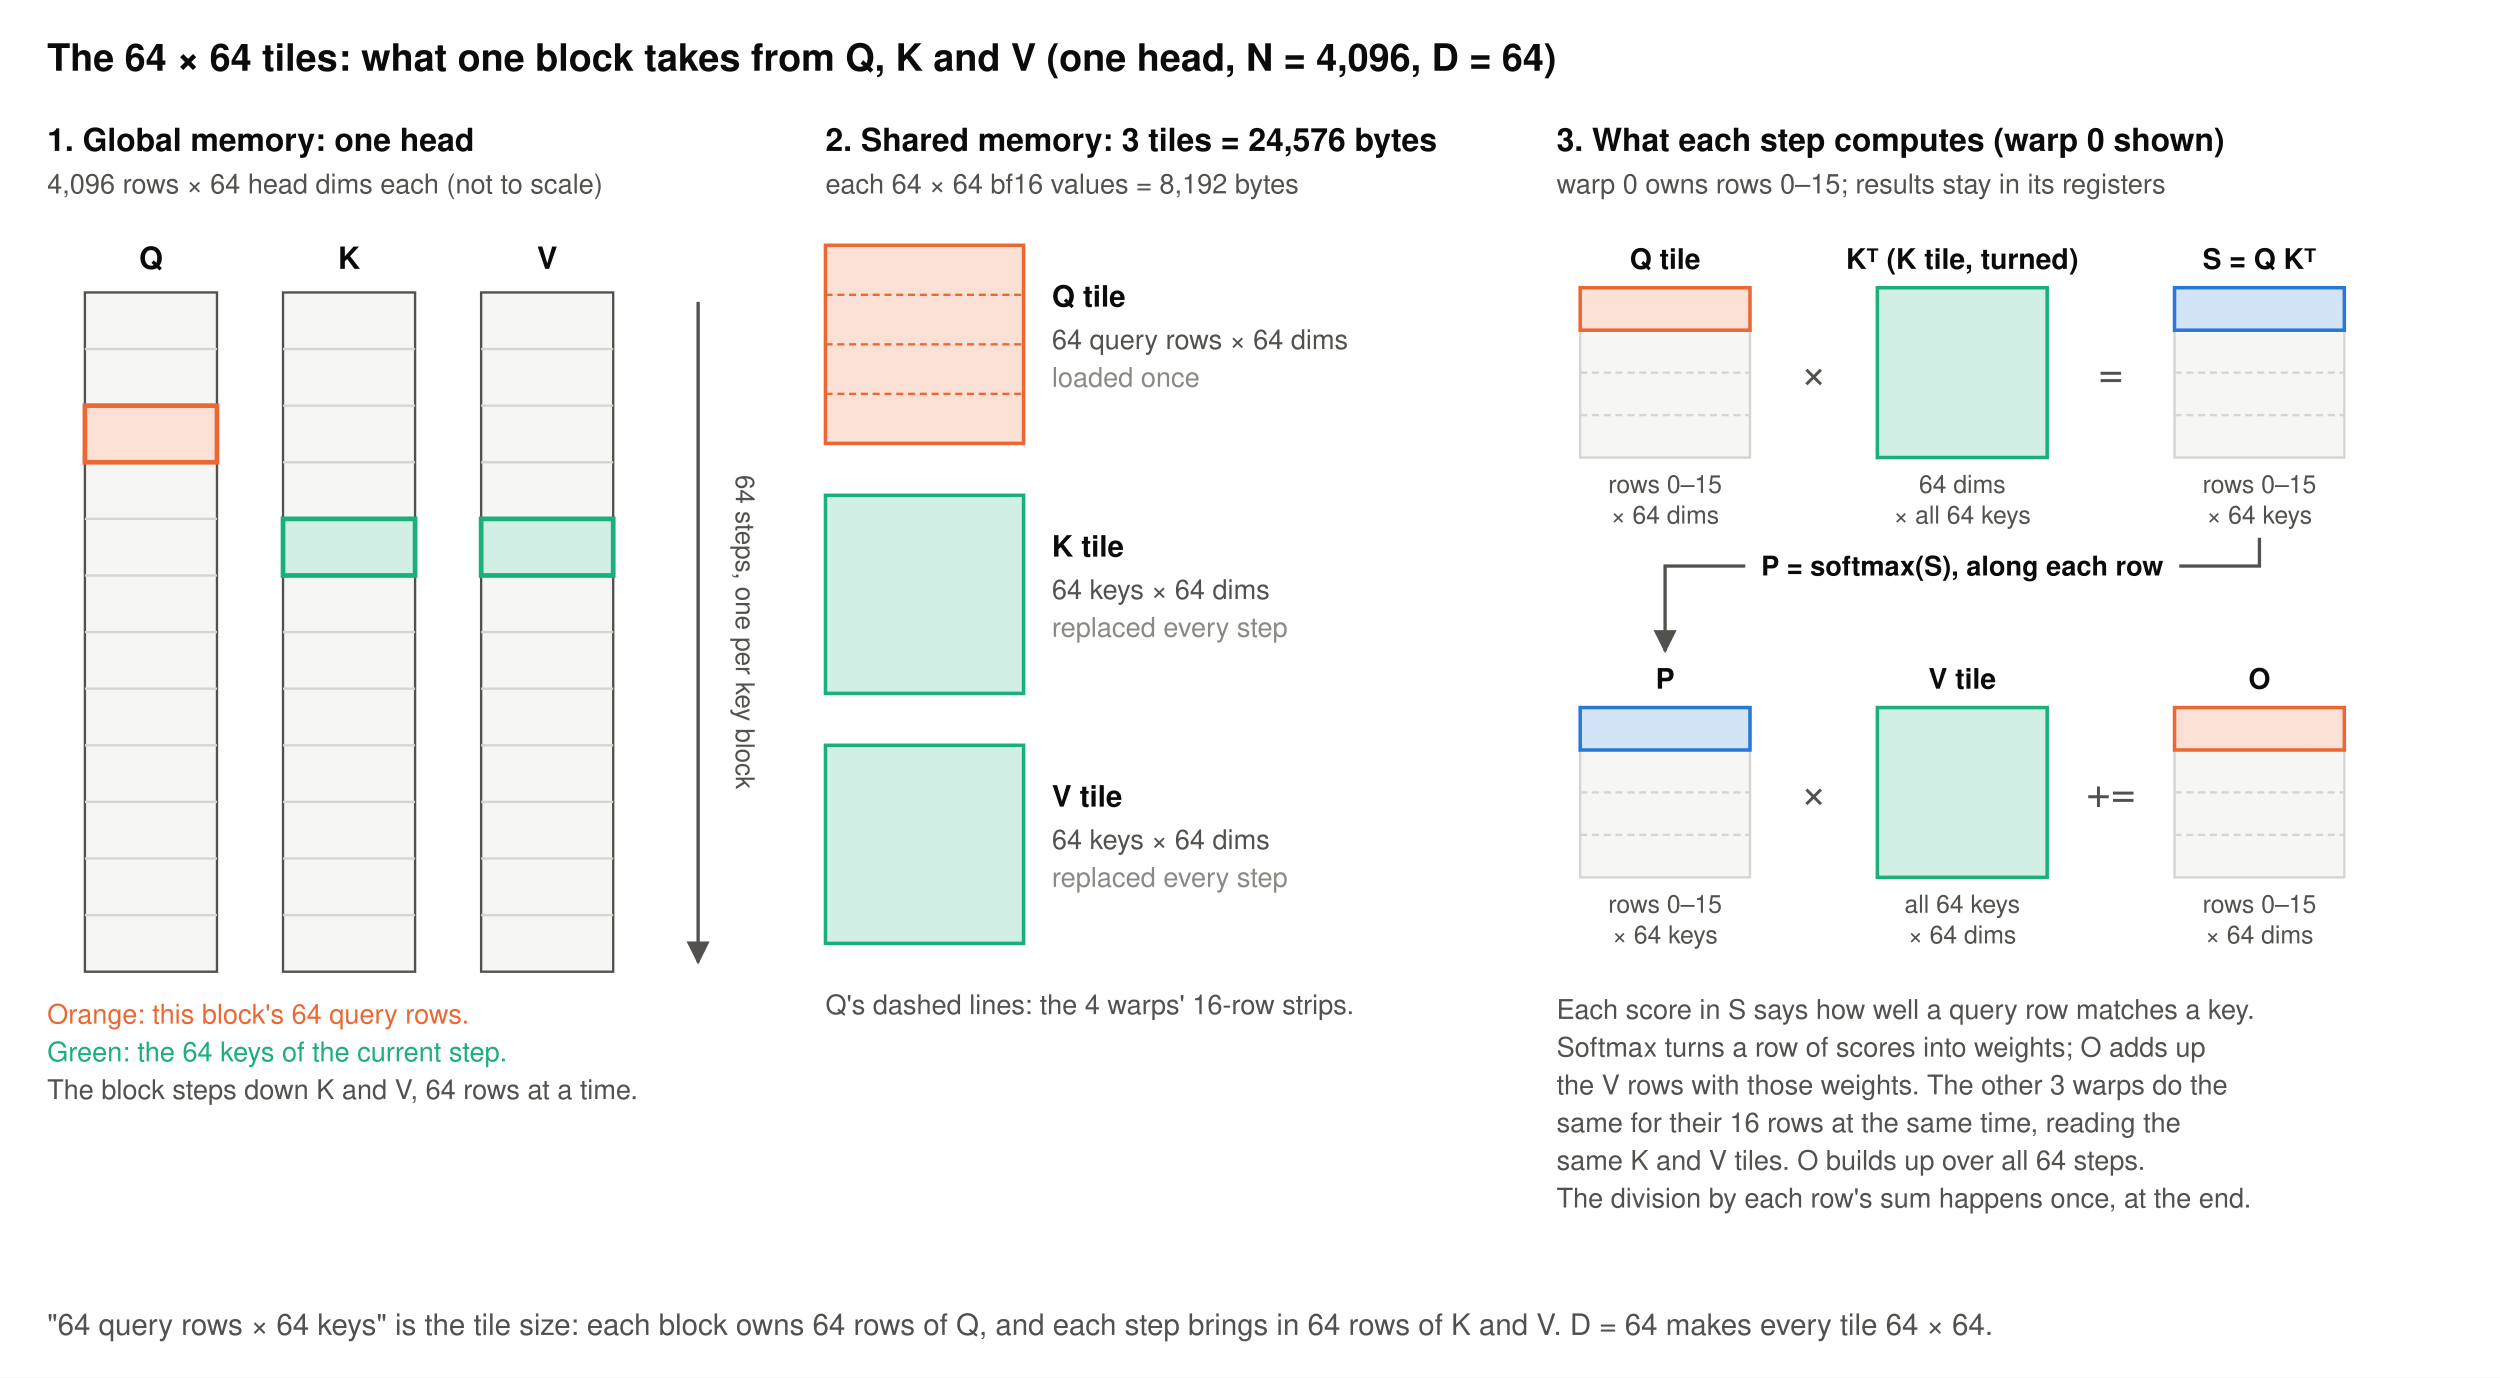
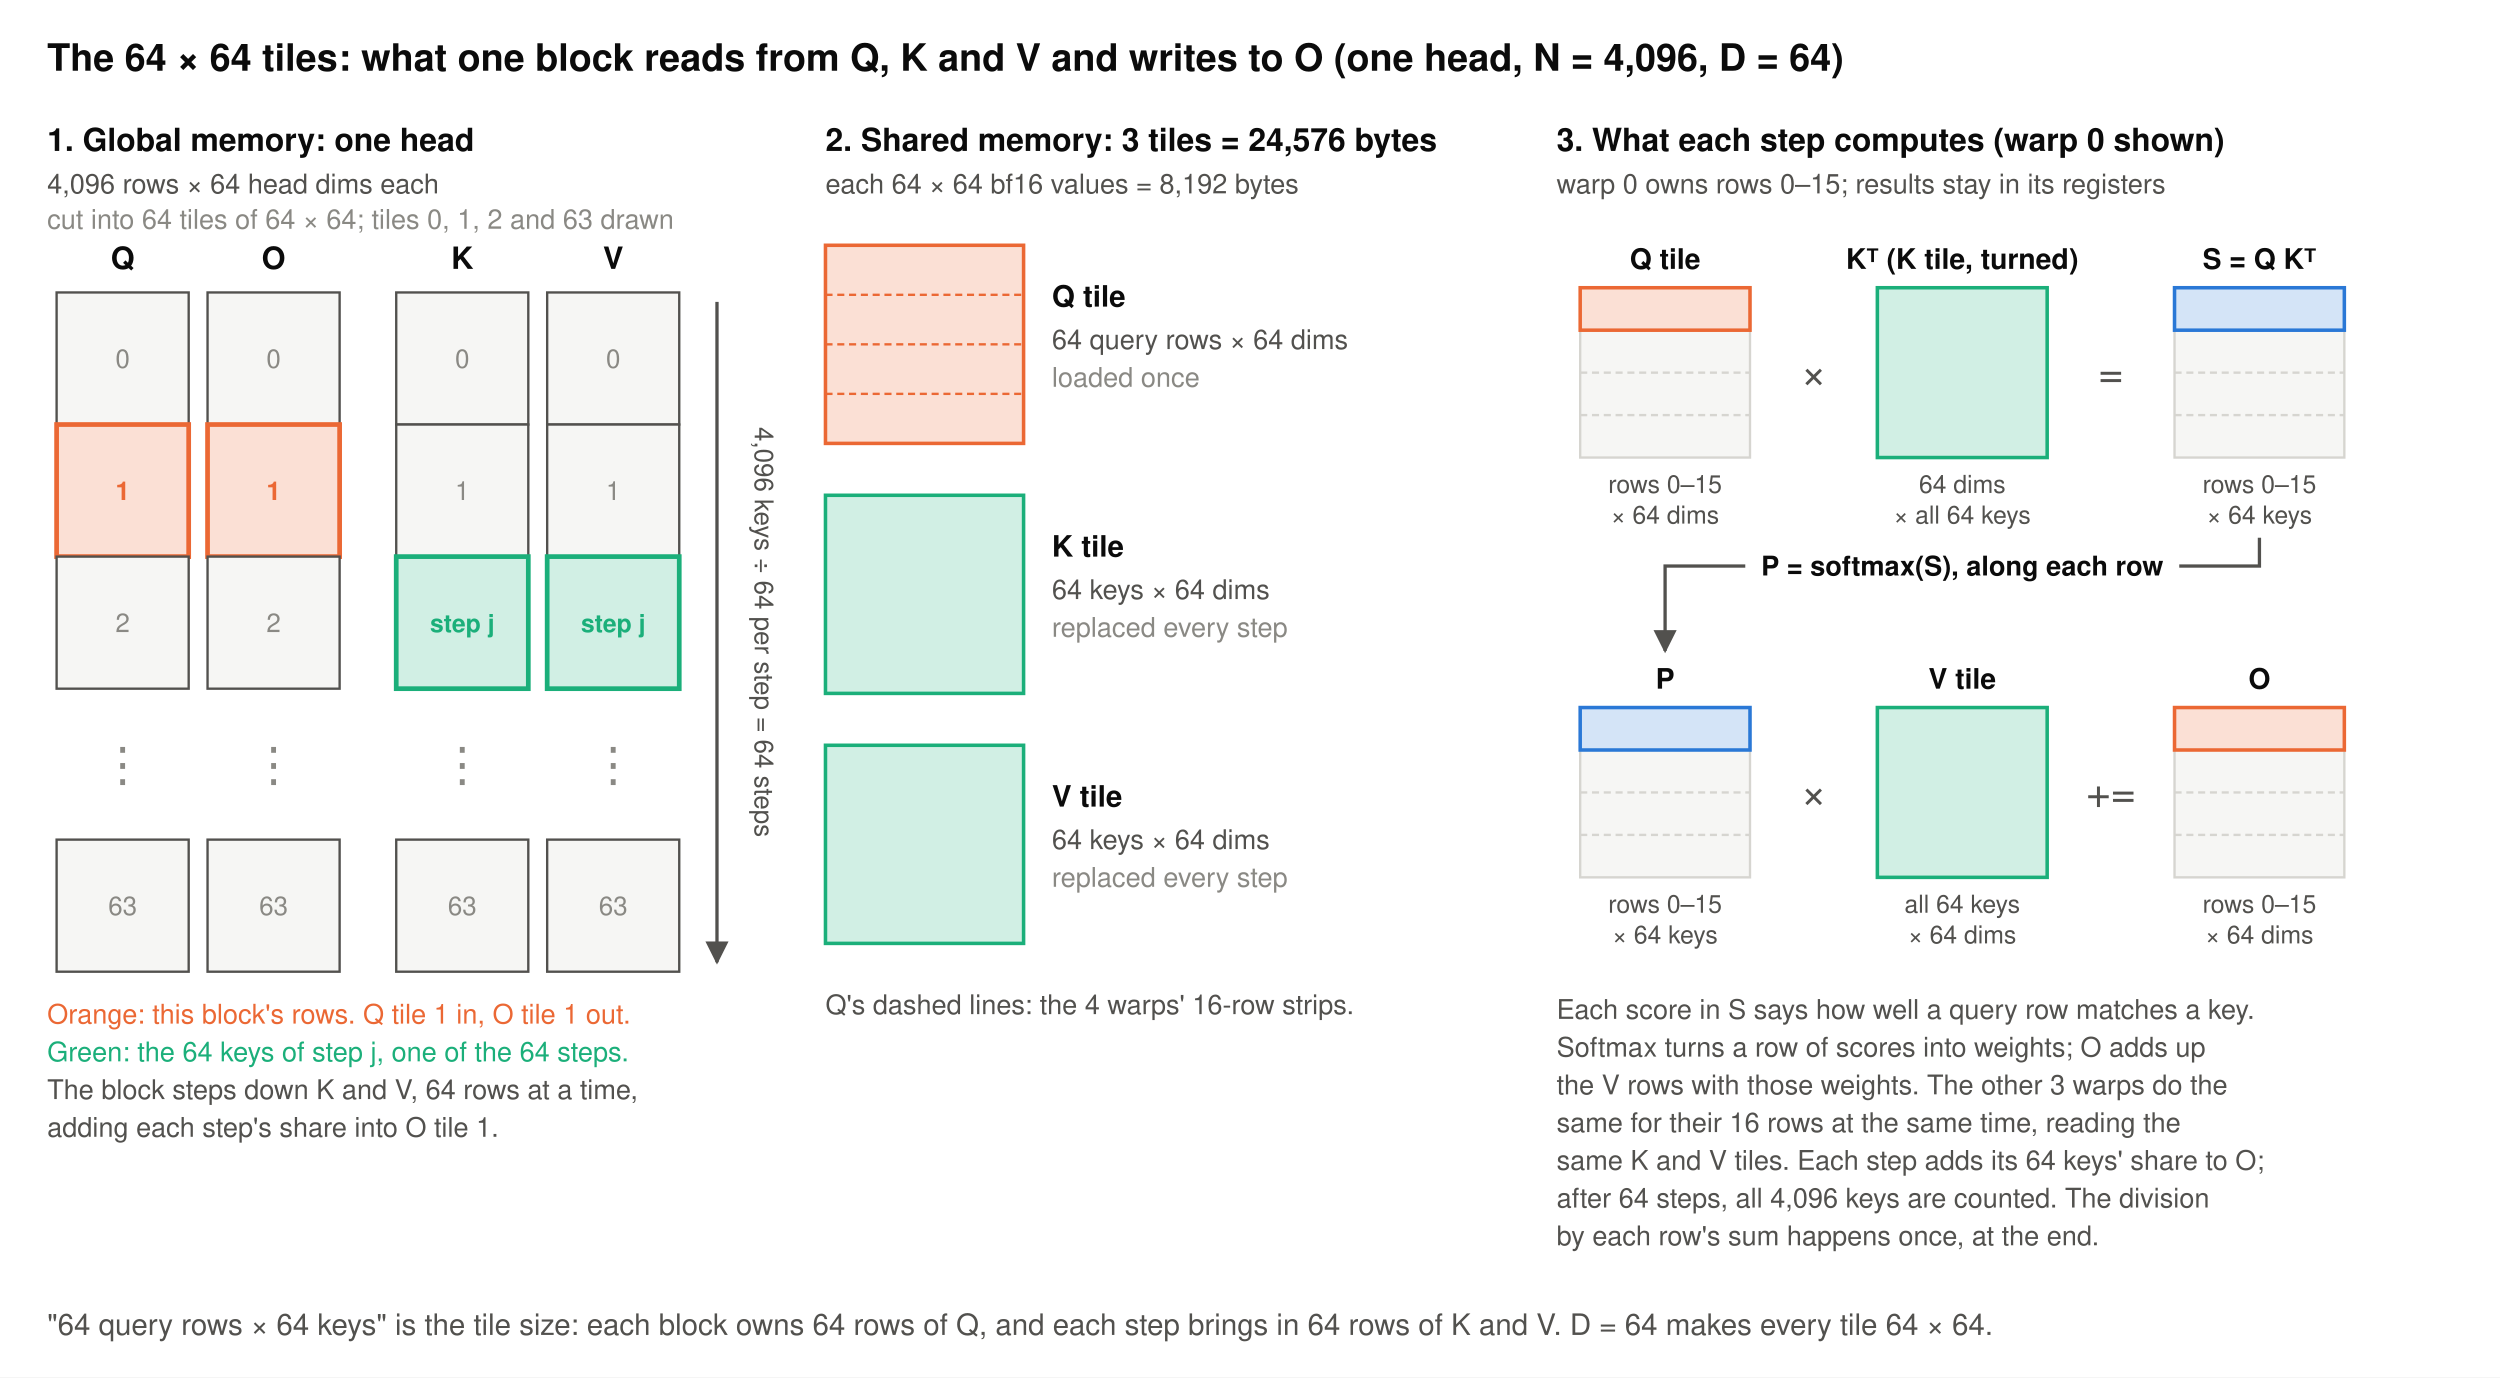
<svg xmlns="http://www.w3.org/2000/svg" viewBox="0 0 1060 584" width="1060" height="584" font-family="system-ui, -apple-system, 'Segoe UI', Helvetica, Arial, sans-serif">
  <rect width="1060" height="584" fill="#ffffff" />
  <defs>
    <marker id="ah7" viewBox="0 0 10 10" refX="9" refY="5" markerWidth="7" markerHeight="7" orient="auto">
      <path d="M0,0 L10,5 L0,10 z" fill="#52514e" />
    </marker>
  </defs>
-   <text x="20" y="30" font-size="16" fill="#0b0b0b" text-anchor="start" font-weight="600">The 64 × 64 tiles: what one block takes from Q, K and V (one head, N = 4,096, D = 64)</text>
+   <text x="20" y="30" font-size="16" fill="#0b0b0b" text-anchor="start" font-weight="600">The 64 × 64 tiles: what one block reads from Q, K and V and writes to O (one head, N = 4,096, D = 64)</text>
  <text x="20" y="64" font-size="13.5" fill="#0b0b0b" text-anchor="start" font-weight="600">1. Global memory: one head</text>
-   <text x="20" y="82" font-size="11.5" fill="#52514e" text-anchor="start" font-weight="normal">4,096 rows × 64 head dims each (not to scale)</text>
-   <text x="64.0" y="114" font-size="13" fill="#0b0b0b" text-anchor="middle" font-weight="600">Q</text>
-   <rect x="36" y="124" width="56" height="288" fill="#f6f6f4" stroke="#52514e" stroke-width="1" rx="0" />
-   <line x1="36" y1="148" x2="92" y2="148" stroke="#d6d5d0" stroke-width="1" />
-   <line x1="36" y1="172" x2="92" y2="172" stroke="#d6d5d0" stroke-width="1" />
-   <line x1="36" y1="196" x2="92" y2="196" stroke="#d6d5d0" stroke-width="1" />
-   <line x1="36" y1="220" x2="92" y2="220" stroke="#d6d5d0" stroke-width="1" />
-   <line x1="36" y1="244" x2="92" y2="244" stroke="#d6d5d0" stroke-width="1" />
-   <line x1="36" y1="268" x2="92" y2="268" stroke="#d6d5d0" stroke-width="1" />
-   <line x1="36" y1="292" x2="92" y2="292" stroke="#d6d5d0" stroke-width="1" />
-   <line x1="36" y1="316" x2="92" y2="316" stroke="#d6d5d0" stroke-width="1" />
-   <line x1="36" y1="340" x2="92" y2="340" stroke="#d6d5d0" stroke-width="1" />
-   <line x1="36" y1="364" x2="92" y2="364" stroke="#d6d5d0" stroke-width="1" />
-   <line x1="36" y1="388" x2="92" y2="388" stroke="#d6d5d0" stroke-width="1" />
-   <rect x="36" y="172" width="56" height="24" fill="#fbe0d5" stroke="#eb6834" stroke-width="2" rx="0" />
-   <text x="148.0" y="114" font-size="13" fill="#0b0b0b" text-anchor="middle" font-weight="600">K</text>
-   <rect x="120" y="124" width="56" height="288" fill="#f6f6f4" stroke="#52514e" stroke-width="1" rx="0" />
-   <line x1="120" y1="148" x2="176" y2="148" stroke="#d6d5d0" stroke-width="1" />
-   <line x1="120" y1="172" x2="176" y2="172" stroke="#d6d5d0" stroke-width="1" />
-   <line x1="120" y1="196" x2="176" y2="196" stroke="#d6d5d0" stroke-width="1" />
-   <line x1="120" y1="220" x2="176" y2="220" stroke="#d6d5d0" stroke-width="1" />
-   <line x1="120" y1="244" x2="176" y2="244" stroke="#d6d5d0" stroke-width="1" />
-   <line x1="120" y1="268" x2="176" y2="268" stroke="#d6d5d0" stroke-width="1" />
-   <line x1="120" y1="292" x2="176" y2="292" stroke="#d6d5d0" stroke-width="1" />
-   <line x1="120" y1="316" x2="176" y2="316" stroke="#d6d5d0" stroke-width="1" />
-   <line x1="120" y1="340" x2="176" y2="340" stroke="#d6d5d0" stroke-width="1" />
-   <line x1="120" y1="364" x2="176" y2="364" stroke="#d6d5d0" stroke-width="1" />
-   <line x1="120" y1="388" x2="176" y2="388" stroke="#d6d5d0" stroke-width="1" />
-   <rect x="120" y="220" width="56" height="24" fill="#d1efe4" stroke="#1baf7a" stroke-width="2" rx="0" />
-   <text x="232.0" y="114" font-size="13" fill="#0b0b0b" text-anchor="middle" font-weight="600">V</text>
-   <rect x="204" y="124" width="56" height="288" fill="#f6f6f4" stroke="#52514e" stroke-width="1" rx="0" />
-   <line x1="204" y1="148" x2="260" y2="148" stroke="#d6d5d0" stroke-width="1" />
-   <line x1="204" y1="172" x2="260" y2="172" stroke="#d6d5d0" stroke-width="1" />
-   <line x1="204" y1="196" x2="260" y2="196" stroke="#d6d5d0" stroke-width="1" />
-   <line x1="204" y1="220" x2="260" y2="220" stroke="#d6d5d0" stroke-width="1" />
-   <line x1="204" y1="244" x2="260" y2="244" stroke="#d6d5d0" stroke-width="1" />
-   <line x1="204" y1="268" x2="260" y2="268" stroke="#d6d5d0" stroke-width="1" />
-   <line x1="204" y1="292" x2="260" y2="292" stroke="#d6d5d0" stroke-width="1" />
-   <line x1="204" y1="316" x2="260" y2="316" stroke="#d6d5d0" stroke-width="1" />
-   <line x1="204" y1="340" x2="260" y2="340" stroke="#d6d5d0" stroke-width="1" />
-   <line x1="204" y1="364" x2="260" y2="364" stroke="#d6d5d0" stroke-width="1" />
-   <line x1="204" y1="388" x2="260" y2="388" stroke="#d6d5d0" stroke-width="1" />
-   <rect x="204" y="220" width="56" height="24" fill="#d1efe4" stroke="#1baf7a" stroke-width="2" rx="0" />
-   <line x1="296" y1="128" x2="296" y2="408" stroke="#52514e" stroke-width="1.4" marker-end="url(#ah7)" />
-   <text x="312" y="268.0" font-size="11" fill="#52514e" text-anchor="middle" transform="rotate(90 312 268.0)">64 steps, one per key block</text>
-   <text x="20" y="434" font-size="11.5" fill="#eb6834" text-anchor="start" font-weight="normal">Orange: this block's 64 query rows.</text>
-   <text x="20" y="450" font-size="11.5" fill="#1baf7a" text-anchor="start" font-weight="normal">Green: the 64 keys of the current step.</text>
-   <text x="20" y="466" font-size="11.5" fill="#52514e" text-anchor="start" font-weight="normal">The block steps down K and V, 64 rows at a time.</text>
+   <text x="20" y="82" font-size="11.5" fill="#52514e" text-anchor="start" font-weight="normal">4,096 rows × 64 head dims each</text>
+   <text x="20" y="97" font-size="11.5" fill="#8a8984" text-anchor="start" font-weight="normal">cut into 64 tiles of 64 × 64; tiles 0, 1, 2 and 63 drawn</text>
+   <text x="52.0" y="114" font-size="13" fill="#0b0b0b" text-anchor="middle" font-weight="600">Q</text>
+   <rect x="24" y="124" width="56" height="56" fill="#f6f6f4" stroke="#52514e" stroke-width="1" rx="0" />
+   <text x="52.0" y="156.0" font-size="11" fill="#8a8984" text-anchor="middle" font-weight="normal">0</text>
+   <rect x="24" y="180" width="56" height="56" fill="#fbe0d5" stroke="#eb6834" stroke-width="2" rx="0" />
+   <text x="52.0" y="212.0" font-size="11" fill="#eb6834" text-anchor="middle" font-weight="600">1</text>
+   <rect x="24" y="236" width="56" height="56" fill="#f6f6f4" stroke="#52514e" stroke-width="1" rx="0" />
+   <text x="52.0" y="268.0" font-size="11" fill="#8a8984" text-anchor="middle" font-weight="normal">2</text>
+   <rect x="24" y="356" width="56" height="56" fill="#f6f6f4" stroke="#52514e" stroke-width="1" rx="0" />
+   <text x="52.0" y="388.0" font-size="11" fill="#8a8984" text-anchor="middle" font-weight="normal">63</text>
+   <text x="52.0" y="331.0" font-size="20" fill="#8a8984" text-anchor="middle" font-weight="normal">⋮</text>
+   <text x="116.0" y="114" font-size="13" fill="#0b0b0b" text-anchor="middle" font-weight="600">O</text>
+   <rect x="88" y="124" width="56" height="56" fill="#f6f6f4" stroke="#52514e" stroke-width="1" rx="0" />
+   <text x="116.0" y="156.0" font-size="11" fill="#8a8984" text-anchor="middle" font-weight="normal">0</text>
+   <rect x="88" y="180" width="56" height="56" fill="#fbe0d5" stroke="#eb6834" stroke-width="2" rx="0" />
+   <text x="116.0" y="212.0" font-size="11" fill="#eb6834" text-anchor="middle" font-weight="600">1</text>
+   <rect x="88" y="236" width="56" height="56" fill="#f6f6f4" stroke="#52514e" stroke-width="1" rx="0" />
+   <text x="116.0" y="268.0" font-size="11" fill="#8a8984" text-anchor="middle" font-weight="normal">2</text>
+   <rect x="88" y="356" width="56" height="56" fill="#f6f6f4" stroke="#52514e" stroke-width="1" rx="0" />
+   <text x="116.0" y="388.0" font-size="11" fill="#8a8984" text-anchor="middle" font-weight="normal">63</text>
+   <text x="116.0" y="331.0" font-size="20" fill="#8a8984" text-anchor="middle" font-weight="normal">⋮</text>
+   <text x="196.0" y="114" font-size="13" fill="#0b0b0b" text-anchor="middle" font-weight="600">K</text>
+   <rect x="168" y="124" width="56" height="56" fill="#f6f6f4" stroke="#52514e" stroke-width="1" rx="0" />
+   <text x="196.0" y="156.0" font-size="11" fill="#8a8984" text-anchor="middle" font-weight="normal">0</text>
+   <rect x="168" y="180" width="56" height="56" fill="#f6f6f4" stroke="#52514e" stroke-width="1" rx="0" />
+   <text x="196.0" y="212.0" font-size="11" fill="#8a8984" text-anchor="middle" font-weight="normal">1</text>
+   <rect x="168" y="236" width="56" height="56" fill="#d1efe4" stroke="#1baf7a" stroke-width="2" rx="0" />
+   <text x="196.0" y="268.0" font-size="10.5" fill="#1baf7a" text-anchor="middle" font-weight="600">step j</text>
+   <rect x="168" y="356" width="56" height="56" fill="#f6f6f4" stroke="#52514e" stroke-width="1" rx="0" />
+   <text x="196.0" y="388.0" font-size="11" fill="#8a8984" text-anchor="middle" font-weight="normal">63</text>
+   <text x="196.0" y="331.0" font-size="20" fill="#8a8984" text-anchor="middle" font-weight="normal">⋮</text>
+   <text x="260.0" y="114" font-size="13" fill="#0b0b0b" text-anchor="middle" font-weight="600">V</text>
+   <rect x="232" y="124" width="56" height="56" fill="#f6f6f4" stroke="#52514e" stroke-width="1" rx="0" />
+   <text x="260.0" y="156.0" font-size="11" fill="#8a8984" text-anchor="middle" font-weight="normal">0</text>
+   <rect x="232" y="180" width="56" height="56" fill="#f6f6f4" stroke="#52514e" stroke-width="1" rx="0" />
+   <text x="260.0" y="212.0" font-size="11" fill="#8a8984" text-anchor="middle" font-weight="normal">1</text>
+   <rect x="232" y="236" width="56" height="56" fill="#d1efe4" stroke="#1baf7a" stroke-width="2" rx="0" />
+   <text x="260.0" y="268.0" font-size="10.5" fill="#1baf7a" text-anchor="middle" font-weight="600">step j</text>
+   <rect x="232" y="356" width="56" height="56" fill="#f6f6f4" stroke="#52514e" stroke-width="1" rx="0" />
+   <text x="260.0" y="388.0" font-size="11" fill="#8a8984" text-anchor="middle" font-weight="normal">63</text>
+   <text x="260.0" y="331.0" font-size="20" fill="#8a8984" text-anchor="middle" font-weight="normal">⋮</text>
+   <line x1="304" y1="128" x2="304" y2="408" stroke="#52514e" stroke-width="1.4" marker-end="url(#ah7)" />
+   <text x="320" y="268.0" font-size="11" fill="#52514e" text-anchor="middle" transform="rotate(90 320 268.0)">4,096 keys ÷ 64 per step = 64 steps</text>
+   <text x="20" y="434" font-size="11.5" fill="#eb6834" text-anchor="start" font-weight="normal">Orange: this block's rows. Q tile 1 in, O tile 1 out.</text>
+   <text x="20" y="450" font-size="11.5" fill="#1baf7a" text-anchor="start" font-weight="normal">Green: the 64 keys of step j, one of the 64 steps.</text>
+   <text x="20" y="466" font-size="11.5" fill="#52514e" text-anchor="start" font-weight="normal">The block steps down K and V, 64 rows at a time,</text>
+   <text x="20" y="482" font-size="11.5" fill="#52514e" text-anchor="start" font-weight="normal">adding each step's share into O tile 1.</text>
  <text x="350" y="64" font-size="13.5" fill="#0b0b0b" text-anchor="start" font-weight="600">2. Shared memory: 3 tiles = 24,576 bytes</text>
  <text x="350" y="82" font-size="11.5" fill="#52514e" text-anchor="start" font-weight="normal">each 64 × 64 bf16 values = 8,192 bytes</text>
  <rect x="350" y="104" width="84" height="84" fill="#fbe0d5" stroke="#eb6834" stroke-width="1.5" rx="0" />
  <line x1="350" y1="125.0" x2="434" y2="125.0" stroke="#eb6834" stroke-width="1" stroke-dasharray="3 2" />
  <line x1="350" y1="146.0" x2="434" y2="146.0" stroke="#eb6834" stroke-width="1" stroke-dasharray="3 2" />
  <line x1="350" y1="167.0" x2="434" y2="167.0" stroke="#eb6834" stroke-width="1" stroke-dasharray="3 2" />
  <text x="446" y="130" font-size="12.5" fill="#0b0b0b" text-anchor="start" font-weight="600">Q tile</text>
  <text x="446" y="148" font-size="11.5" fill="#52514e" text-anchor="start" font-weight="normal">64 query rows × 64 dims</text>
  <text x="446" y="164" font-size="11.5" fill="#8a8984" text-anchor="start" font-weight="normal">loaded once</text>
  <rect x="350" y="210" width="84" height="84" fill="#d1efe4" stroke="#1baf7a" stroke-width="1.5" rx="0" />
  <text x="446" y="236" font-size="12.5" fill="#0b0b0b" text-anchor="start" font-weight="600">K tile</text>
  <text x="446" y="254" font-size="11.5" fill="#52514e" text-anchor="start" font-weight="normal">64 keys × 64 dims</text>
  <text x="446" y="270" font-size="11.5" fill="#8a8984" text-anchor="start" font-weight="normal">replaced every step</text>
  <rect x="350" y="316" width="84" height="84" fill="#d1efe4" stroke="#1baf7a" stroke-width="1.5" rx="0" />
  <text x="446" y="342" font-size="12.5" fill="#0b0b0b" text-anchor="start" font-weight="600">V tile</text>
  <text x="446" y="360" font-size="11.5" fill="#52514e" text-anchor="start" font-weight="normal">64 keys × 64 dims</text>
  <text x="446" y="376" font-size="11.5" fill="#8a8984" text-anchor="start" font-weight="normal">replaced every step</text>
  <text x="350" y="430" font-size="11.5" fill="#52514e" text-anchor="start" font-weight="normal">Q's dashed lines: the 4 warps' 16-row strips.</text>
  <text x="660" y="64" font-size="13.5" fill="#0b0b0b" text-anchor="start" font-weight="600">3. What each step computes (warp 0 shown)</text>
  <text x="660" y="82" font-size="11.5" fill="#52514e" text-anchor="start" font-weight="normal">warp 0 owns rows 0–15; results stay in its registers</text>
  <text x="706.0" y="114" font-size="12" fill="#0b0b0b" text-anchor="middle" font-weight="600">Q tile</text>
  <rect x="670" y="122" width="72" height="72" fill="#f6f6f4" stroke="#d6d5d0" stroke-width="1" rx="0" />
  <line x1="670" y1="140.0" x2="742" y2="140.0" stroke="#d6d5d0" stroke-width="1" stroke-dasharray="3 2" />
  <line x1="670" y1="158.0" x2="742" y2="158.0" stroke="#d6d5d0" stroke-width="1" stroke-dasharray="3 2" />
  <line x1="670" y1="176.0" x2="742" y2="176.0" stroke="#d6d5d0" stroke-width="1" stroke-dasharray="3 2" />
  <rect x="670" y="122" width="72" height="18.0" fill="#fbe0d5" stroke="#eb6834" stroke-width="1.5" rx="0" />
  <text x="706.0" y="209" font-size="10.5" fill="#52514e" text-anchor="middle" font-weight="normal">rows 0–15</text>
  <text x="706.0" y="222" font-size="10.5" fill="#52514e" text-anchor="middle" font-weight="normal">× 64 dims</text>
  <text x="832.0" y="114" font-size="12" fill="#0b0b0b" text-anchor="middle" font-weight="600">Kᵀ (K tile, turned)</text>
  <rect x="796" y="122" width="72" height="72" fill="#d1efe4" stroke="#1baf7a" stroke-width="1.5" rx="0" />
  <text x="832.0" y="209" font-size="10.5" fill="#52514e" text-anchor="middle" font-weight="normal">64 dims</text>
  <text x="832.0" y="222" font-size="10.5" fill="#52514e" text-anchor="middle" font-weight="normal">× all 64 keys</text>
  <text x="958.0" y="114" font-size="12" fill="#0b0b0b" text-anchor="middle" font-weight="600">S = Q Kᵀ</text>
  <rect x="922" y="122" width="72" height="72" fill="#f6f6f4" stroke="#d6d5d0" stroke-width="1" rx="0" />
  <line x1="922" y1="140.0" x2="994" y2="140.0" stroke="#d6d5d0" stroke-width="1" stroke-dasharray="3 2" />
  <line x1="922" y1="158.0" x2="994" y2="158.0" stroke="#d6d5d0" stroke-width="1" stroke-dasharray="3 2" />
  <line x1="922" y1="176.0" x2="994" y2="176.0" stroke="#d6d5d0" stroke-width="1" stroke-dasharray="3 2" />
  <rect x="922" y="122" width="72" height="18.0" fill="#d4e4f7" stroke="#2a78d6" stroke-width="1.5" rx="0" />
  <text x="958.0" y="209" font-size="10.5" fill="#52514e" text-anchor="middle" font-weight="normal">rows 0–15</text>
  <text x="958.0" y="222" font-size="10.5" fill="#52514e" text-anchor="middle" font-weight="normal">× 64 keys</text>
  <text x="769" y="164.0" font-size="18" fill="#52514e" text-anchor="middle" font-weight="normal">×</text>
  <text x="895" y="164.0" font-size="18" fill="#52514e" text-anchor="middle" font-weight="normal">=</text>
  <path d="M958.0,228 L958.0,240 L706.0,240 L706.0,276" fill="none" stroke="#52514e" stroke-width="1.4" marker-end="url(#ah7)" />
  <rect x="740.0" y="230" width="184" height="20" fill="#ffffff" stroke="none" stroke-width="1" rx="0" />
  <text x="832.0" y="244" font-size="11.5" fill="#0b0b0b" text-anchor="middle" font-weight="600">P = softmax(S), along each row</text>
  <text x="706.0" y="292" font-size="12" fill="#0b0b0b" text-anchor="middle" font-weight="600">P</text>
  <rect x="670" y="300" width="72" height="72" fill="#f6f6f4" stroke="#d6d5d0" stroke-width="1" rx="0" />
  <line x1="670" y1="318.0" x2="742" y2="318.0" stroke="#d6d5d0" stroke-width="1" stroke-dasharray="3 2" />
  <line x1="670" y1="336.0" x2="742" y2="336.0" stroke="#d6d5d0" stroke-width="1" stroke-dasharray="3 2" />
  <line x1="670" y1="354.0" x2="742" y2="354.0" stroke="#d6d5d0" stroke-width="1" stroke-dasharray="3 2" />
  <rect x="670" y="300" width="72" height="18.0" fill="#d4e4f7" stroke="#2a78d6" stroke-width="1.5" rx="0" />
  <text x="706.0" y="387" font-size="10.5" fill="#52514e" text-anchor="middle" font-weight="normal">rows 0–15</text>
  <text x="706.0" y="400" font-size="10.5" fill="#52514e" text-anchor="middle" font-weight="normal">× 64 keys</text>
  <text x="832.0" y="292" font-size="12" fill="#0b0b0b" text-anchor="middle" font-weight="600">V tile</text>
  <rect x="796" y="300" width="72" height="72" fill="#d1efe4" stroke="#1baf7a" stroke-width="1.5" rx="0" />
  <text x="832.0" y="387" font-size="10.5" fill="#52514e" text-anchor="middle" font-weight="normal">all 64 keys</text>
  <text x="832.0" y="400" font-size="10.5" fill="#52514e" text-anchor="middle" font-weight="normal">× 64 dims</text>
  <text x="958.0" y="292" font-size="12" fill="#0b0b0b" text-anchor="middle" font-weight="600">O</text>
  <rect x="922" y="300" width="72" height="72" fill="#f6f6f4" stroke="#d6d5d0" stroke-width="1" rx="0" />
  <line x1="922" y1="318.0" x2="994" y2="318.0" stroke="#d6d5d0" stroke-width="1" stroke-dasharray="3 2" />
  <line x1="922" y1="336.0" x2="994" y2="336.0" stroke="#d6d5d0" stroke-width="1" stroke-dasharray="3 2" />
  <line x1="922" y1="354.0" x2="994" y2="354.0" stroke="#d6d5d0" stroke-width="1" stroke-dasharray="3 2" />
  <rect x="922" y="300" width="72" height="18.0" fill="#fbe0d5" stroke="#eb6834" stroke-width="1.5" rx="0" />
  <text x="958.0" y="387" font-size="10.5" fill="#52514e" text-anchor="middle" font-weight="normal">rows 0–15</text>
  <text x="958.0" y="400" font-size="10.5" fill="#52514e" text-anchor="middle" font-weight="normal">× 64 dims</text>
  <text x="769" y="342.0" font-size="18" fill="#52514e" text-anchor="middle" font-weight="normal">×</text>
  <text x="895" y="342.0" font-size="18" fill="#52514e" text-anchor="middle" font-weight="normal">+=</text>
  <text x="660" y="432" font-size="11.5" fill="#52514e" text-anchor="start" font-weight="normal">Each score in S says how well a query row matches a key.</text>
  <text x="660" y="448" font-size="11.5" fill="#52514e" text-anchor="start" font-weight="normal">Softmax turns a row of scores into weights; O adds up</text>
  <text x="660" y="464" font-size="11.5" fill="#52514e" text-anchor="start" font-weight="normal">the V rows with those weights. The other 3 warps do the</text>
  <text x="660" y="480" font-size="11.5" fill="#52514e" text-anchor="start" font-weight="normal">same for their 16 rows at the same time, reading the</text>
-   <text x="660" y="496" font-size="11.5" fill="#52514e" text-anchor="start" font-weight="normal">same K and V tiles. O builds up over all 64 steps.</text>
-   <text x="660" y="512" font-size="11.5" fill="#52514e" text-anchor="start" font-weight="normal">The division by each row's sum happens once, at the end.</text>
+   <text x="660" y="496" font-size="11.5" fill="#52514e" text-anchor="start" font-weight="normal">same K and V tiles. Each step adds its 64 keys' share to O;</text>
+   <text x="660" y="512" font-size="11.5" fill="#52514e" text-anchor="start" font-weight="normal">after 64 steps, all 4,096 keys are counted. The division</text>
+   <text x="660" y="528" font-size="11.5" fill="#52514e" text-anchor="start" font-weight="normal">by each row's sum happens once, at the end.</text>
  <text x="20" y="566" font-size="12.5" fill="#52514e" text-anchor="start" font-weight="normal">"64 query rows × 64 keys" is the tile size: each block owns 64 rows of Q, and each step brings in 64 rows of K and V. D = 64 makes every tile 64 × 64.</text>
</svg>
